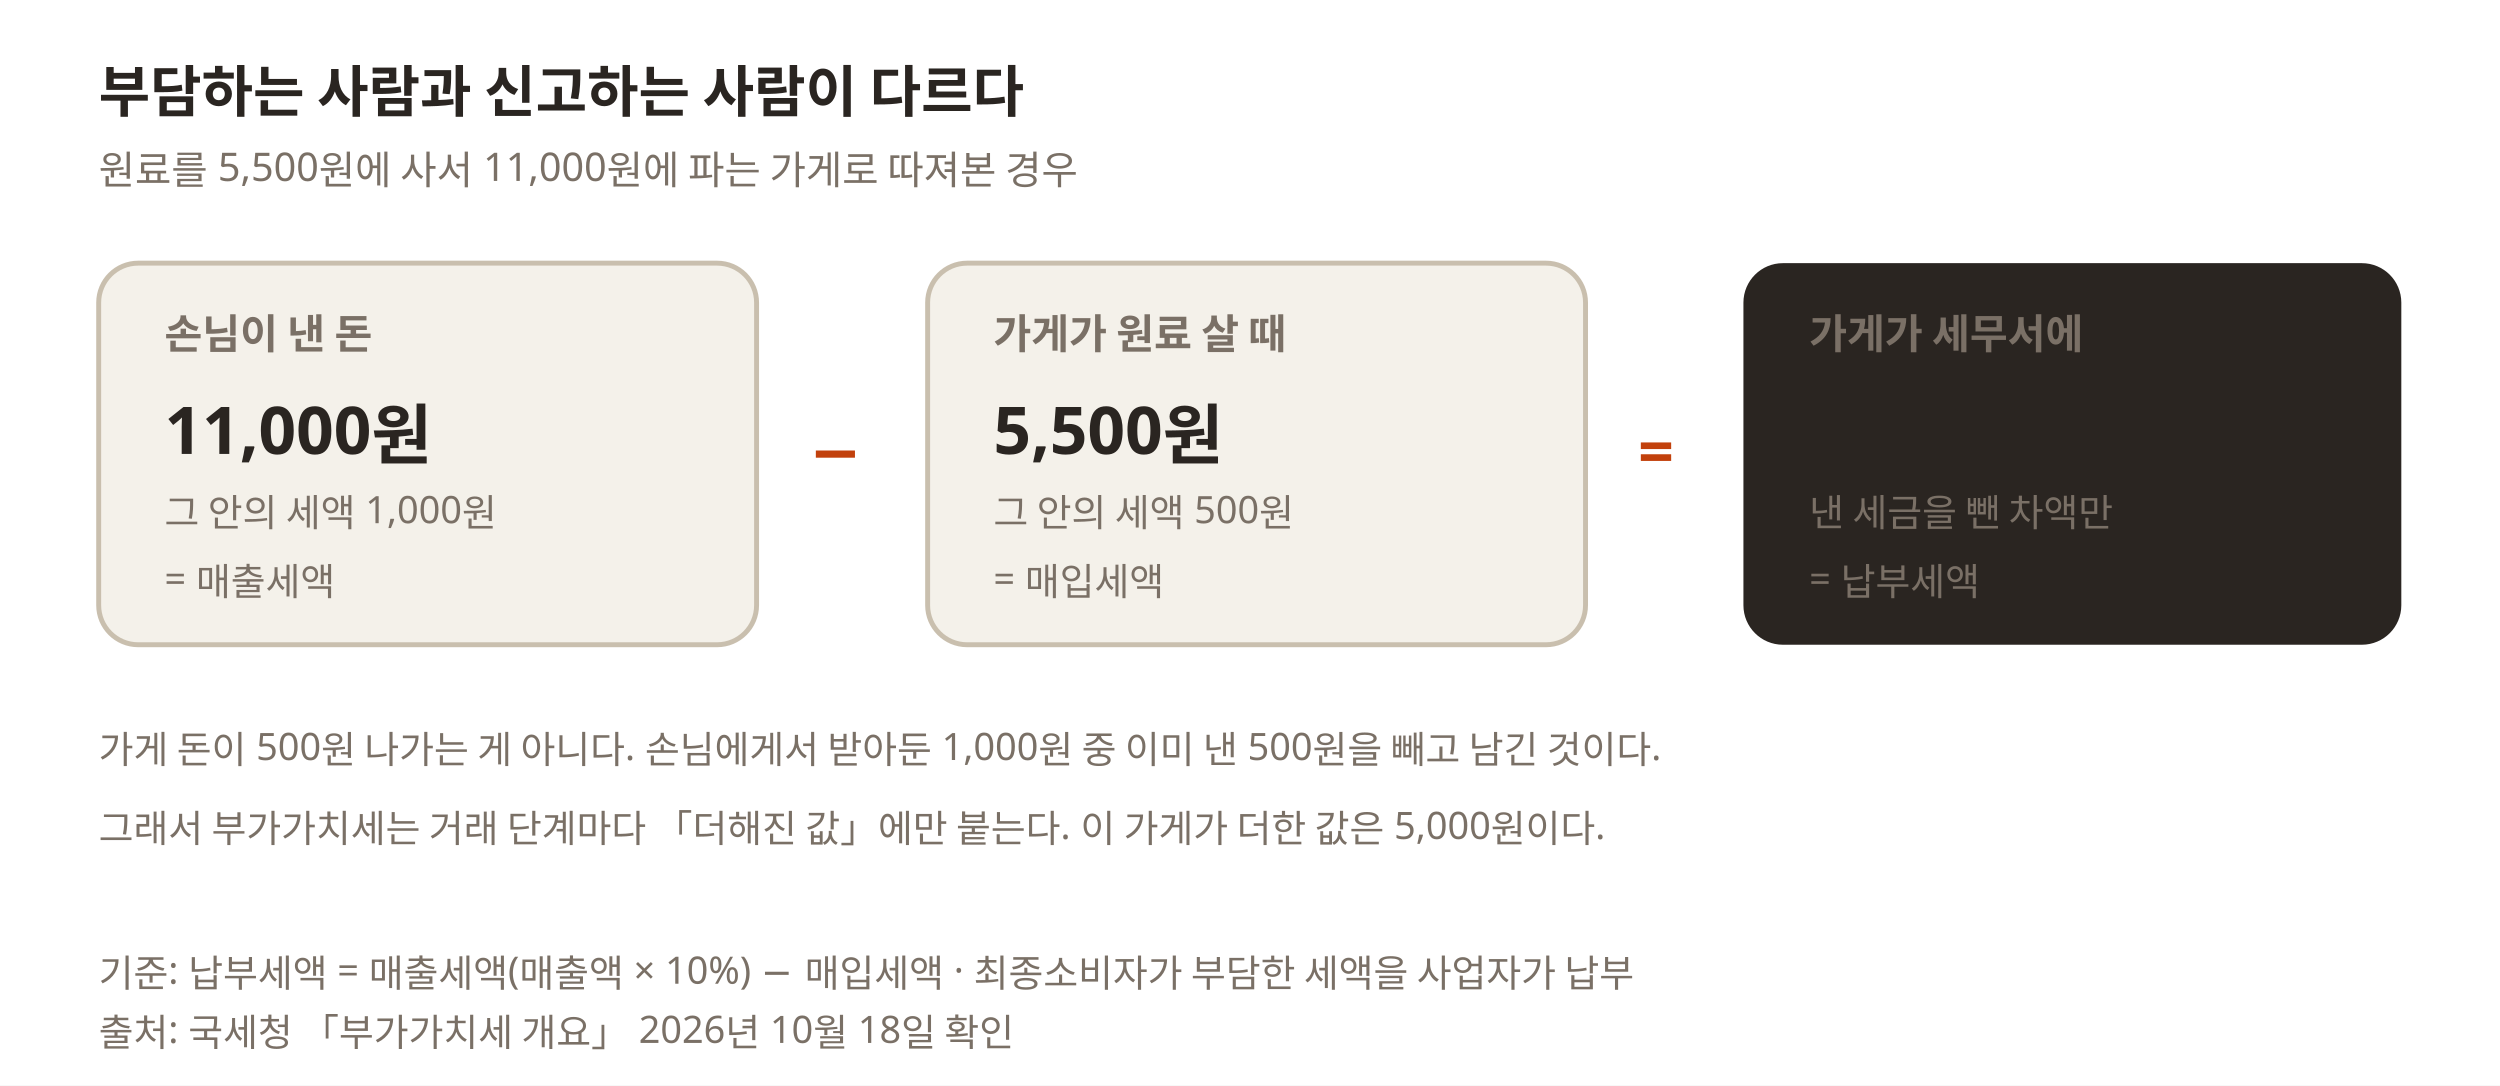
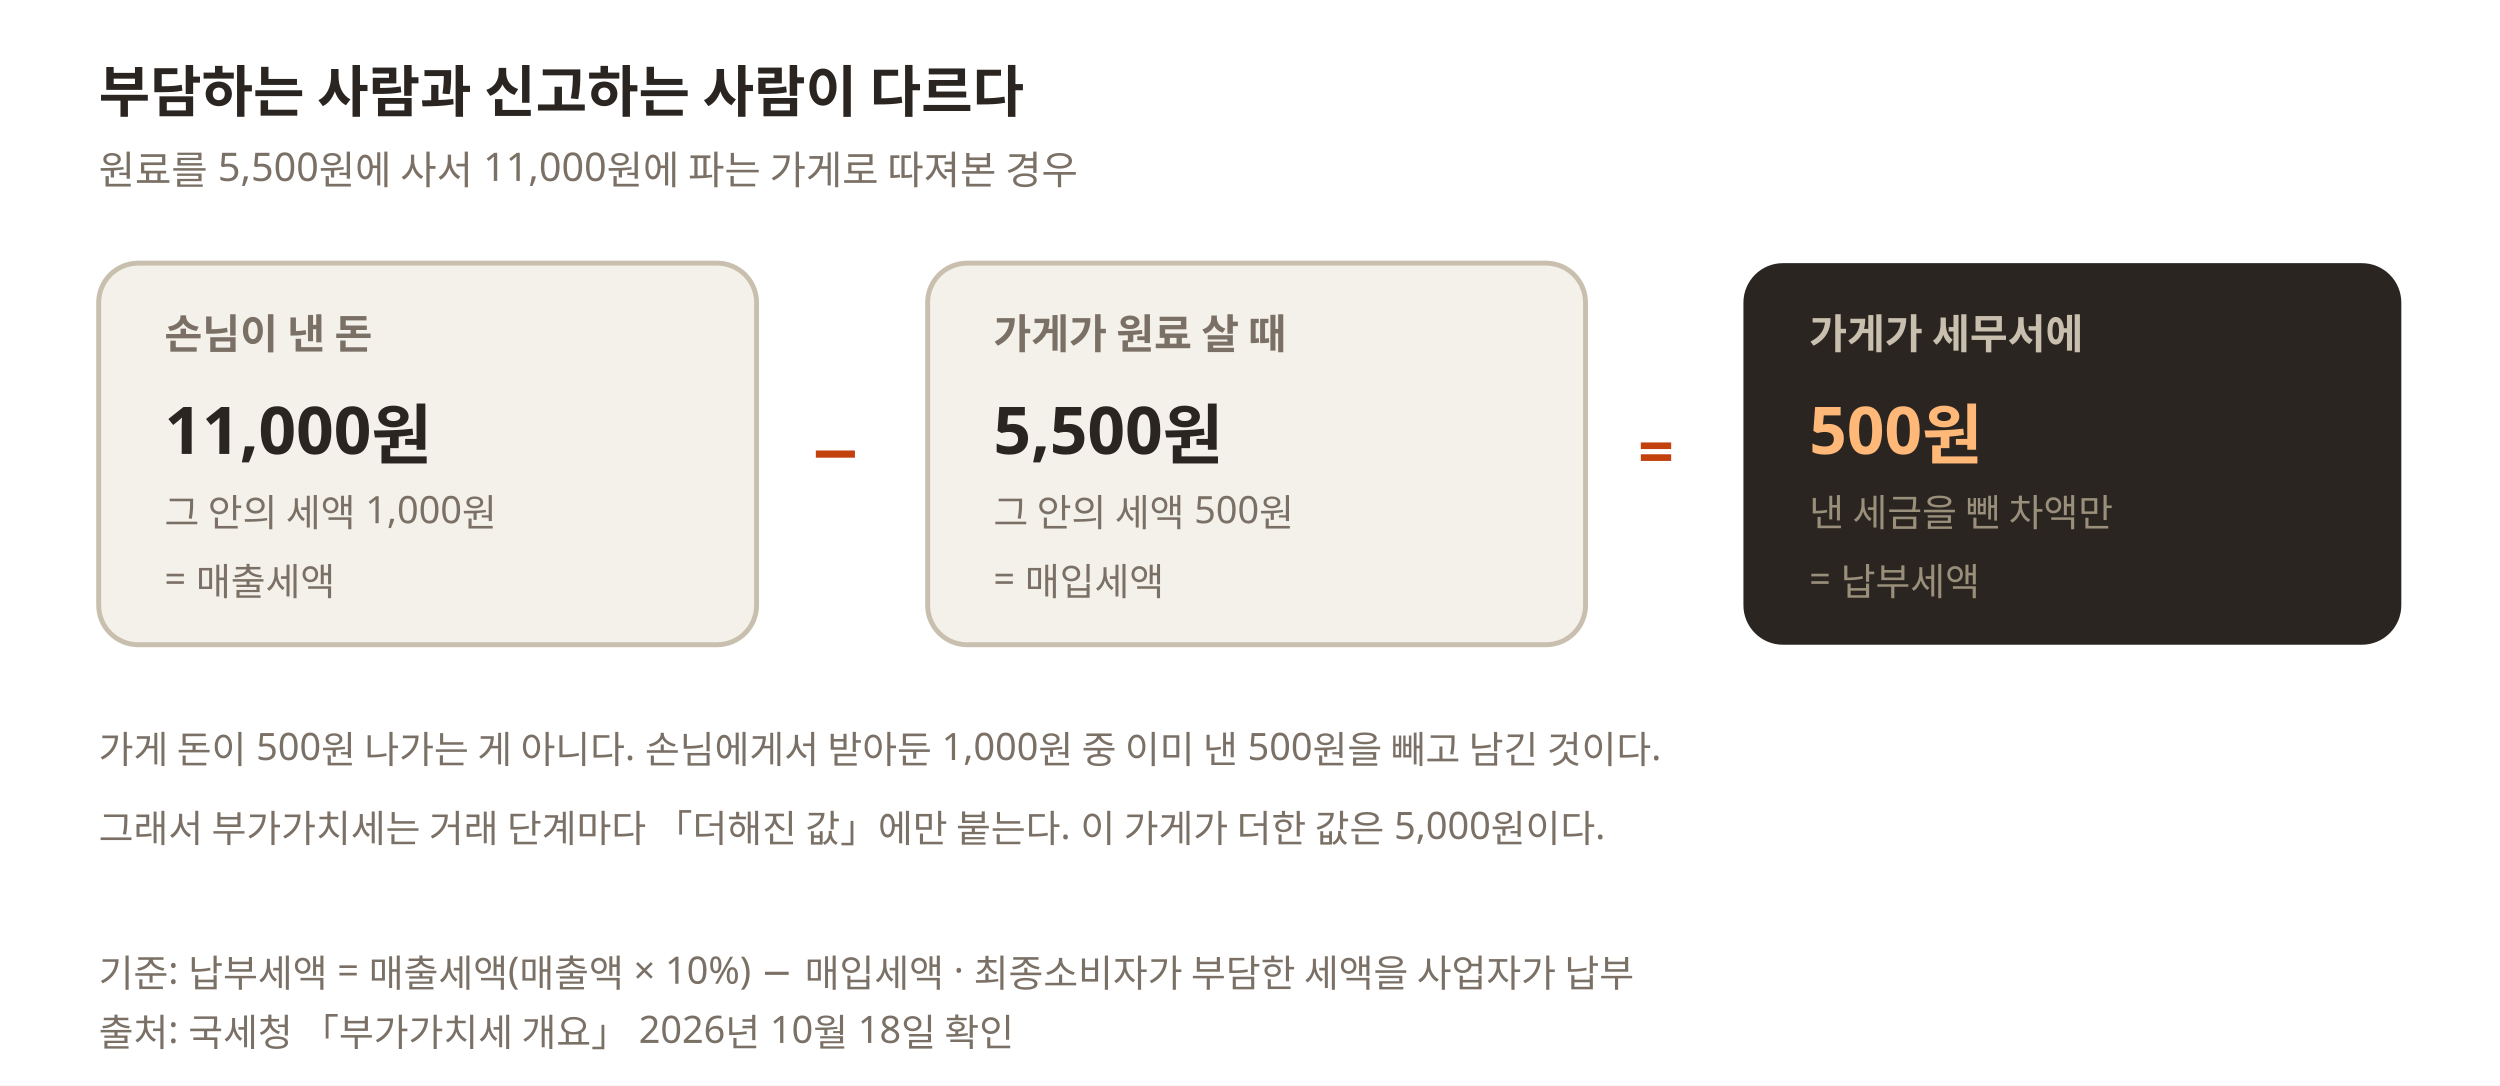
<svg xmlns="http://www.w3.org/2000/svg" viewBox="0 0 760 330" role="img" aria-label="부가가치세를 손님이 부담하고 가게가 세무서에 내는 흐름 도식. 손님이 총액 11,000원을 내면 그 안의 1,000원이 세액이고, 가게는 커피 원료를 5,500원에 사며 낸 매입세액 500원을 빼고 차액 500원을 세무서에 납부한다">
  <rect width="760" height="330" fill="#ffffff" />
  <style>
    text{font-family:'Pretendard',system-ui,sans-serif;fill:#2a2521}
    .title{font-size:17px;font-weight:700}
    .note{font-size:12px;fill:#7a7066}
    .step{font-size:12.5px;font-weight:700;fill:#7a7066}
    .mid{font-size:20px;font-weight:900}
    .op{font-size:19px;font-weight:800;fill:#c2410c}
    .sub{font-size:11.5px;fill:#7a7066}
  </style>
  <text class="title" x="30" y="34">부담하는 사람과 신고하는 사람이 다르다</text>
  <text class="note" x="30" y="56">원료를 5,500원에 사서 11,000원에 파는 가게로 따져본 경우</text>
  <rect x="30" y="80" width="200" height="116" rx="12" fill="#f4f1ea" stroke="#c9bfae" stroke-width="1.5" />
  <text class="step" x="50" y="106">손님이 낸 돈</text>
  <text class="mid" x="50" y="138">11,000원</text>
  <text class="sub" x="50" y="160">그 안의 세액 1,000원</text>
  <text class="sub" x="50" y="180">= 매출세액</text>
  <text class="op" x="246" y="144">−</text>
  <rect x="282" y="80" width="200" height="116" rx="12" fill="#f4f1ea" stroke="#c9bfae" stroke-width="1.5" />
  <text class="step" x="302" y="106">가게가 원료 살 때</text>
  <text class="mid" x="302" y="138">5,500원</text>
  <text class="sub" x="302" y="160">그 안의 세액 500원</text>
  <text class="sub" x="302" y="180">= 매입세액</text>
  <text class="op" x="498" y="144">=</text>
  <rect x="530" y="80" width="200" height="116" rx="12" fill="#2a2521" />
-   <text class="step" x="550" y="106" fill="#c9bfae">가게가 세무서에</text>
-   <text class="mid" x="550" y="138" fill="#ffb877">500원</text>
-   <text class="sub" x="550" y="160" fill="#9a8f7a">낸 세금을 뺀 차액만</text>
-   <text class="sub" x="550" y="180" fill="#9a8f7a">= 납부세액</text>
+   <text class="step" x="550" y="106" style="fill:#c9bfae">가게가 세무서에</text>
+   <text class="mid" x="550" y="138" style="fill:#ffb877">500원</text>
+   <text class="sub" x="550" y="160" style="fill:#9a8f7a">낸 세금을 뺀 차액만</text>
+   <text class="sub" x="550" y="180" style="fill:#9a8f7a">= 납부세액</text>
  <text class="sub" x="30" y="232">가게 돈이 500원 나가는 게 아니다. 손님에게서 받아둔 1,000원 중 이미 낸 500원을 빼고 남긴 것이다.</text>
  <text class="sub" x="30" y="256">그래서 부가가치세는 거래 단계마다 「더해진 값」에만 붙는다. 이 가게가 더한 값은 5,000원이다.</text>
  <text class="sub" x="30" y="300">기준: 납부세액 = 매출세액(매출액 × 10%) − 매입세액 · 최종소비자가 부담한 세액을 사업자가 납부</text>
  <text class="sub" x="30" y="318">출처: 국세청 「부가가치세 개요」 2026년 10월 18일 확인</text>
</svg>
